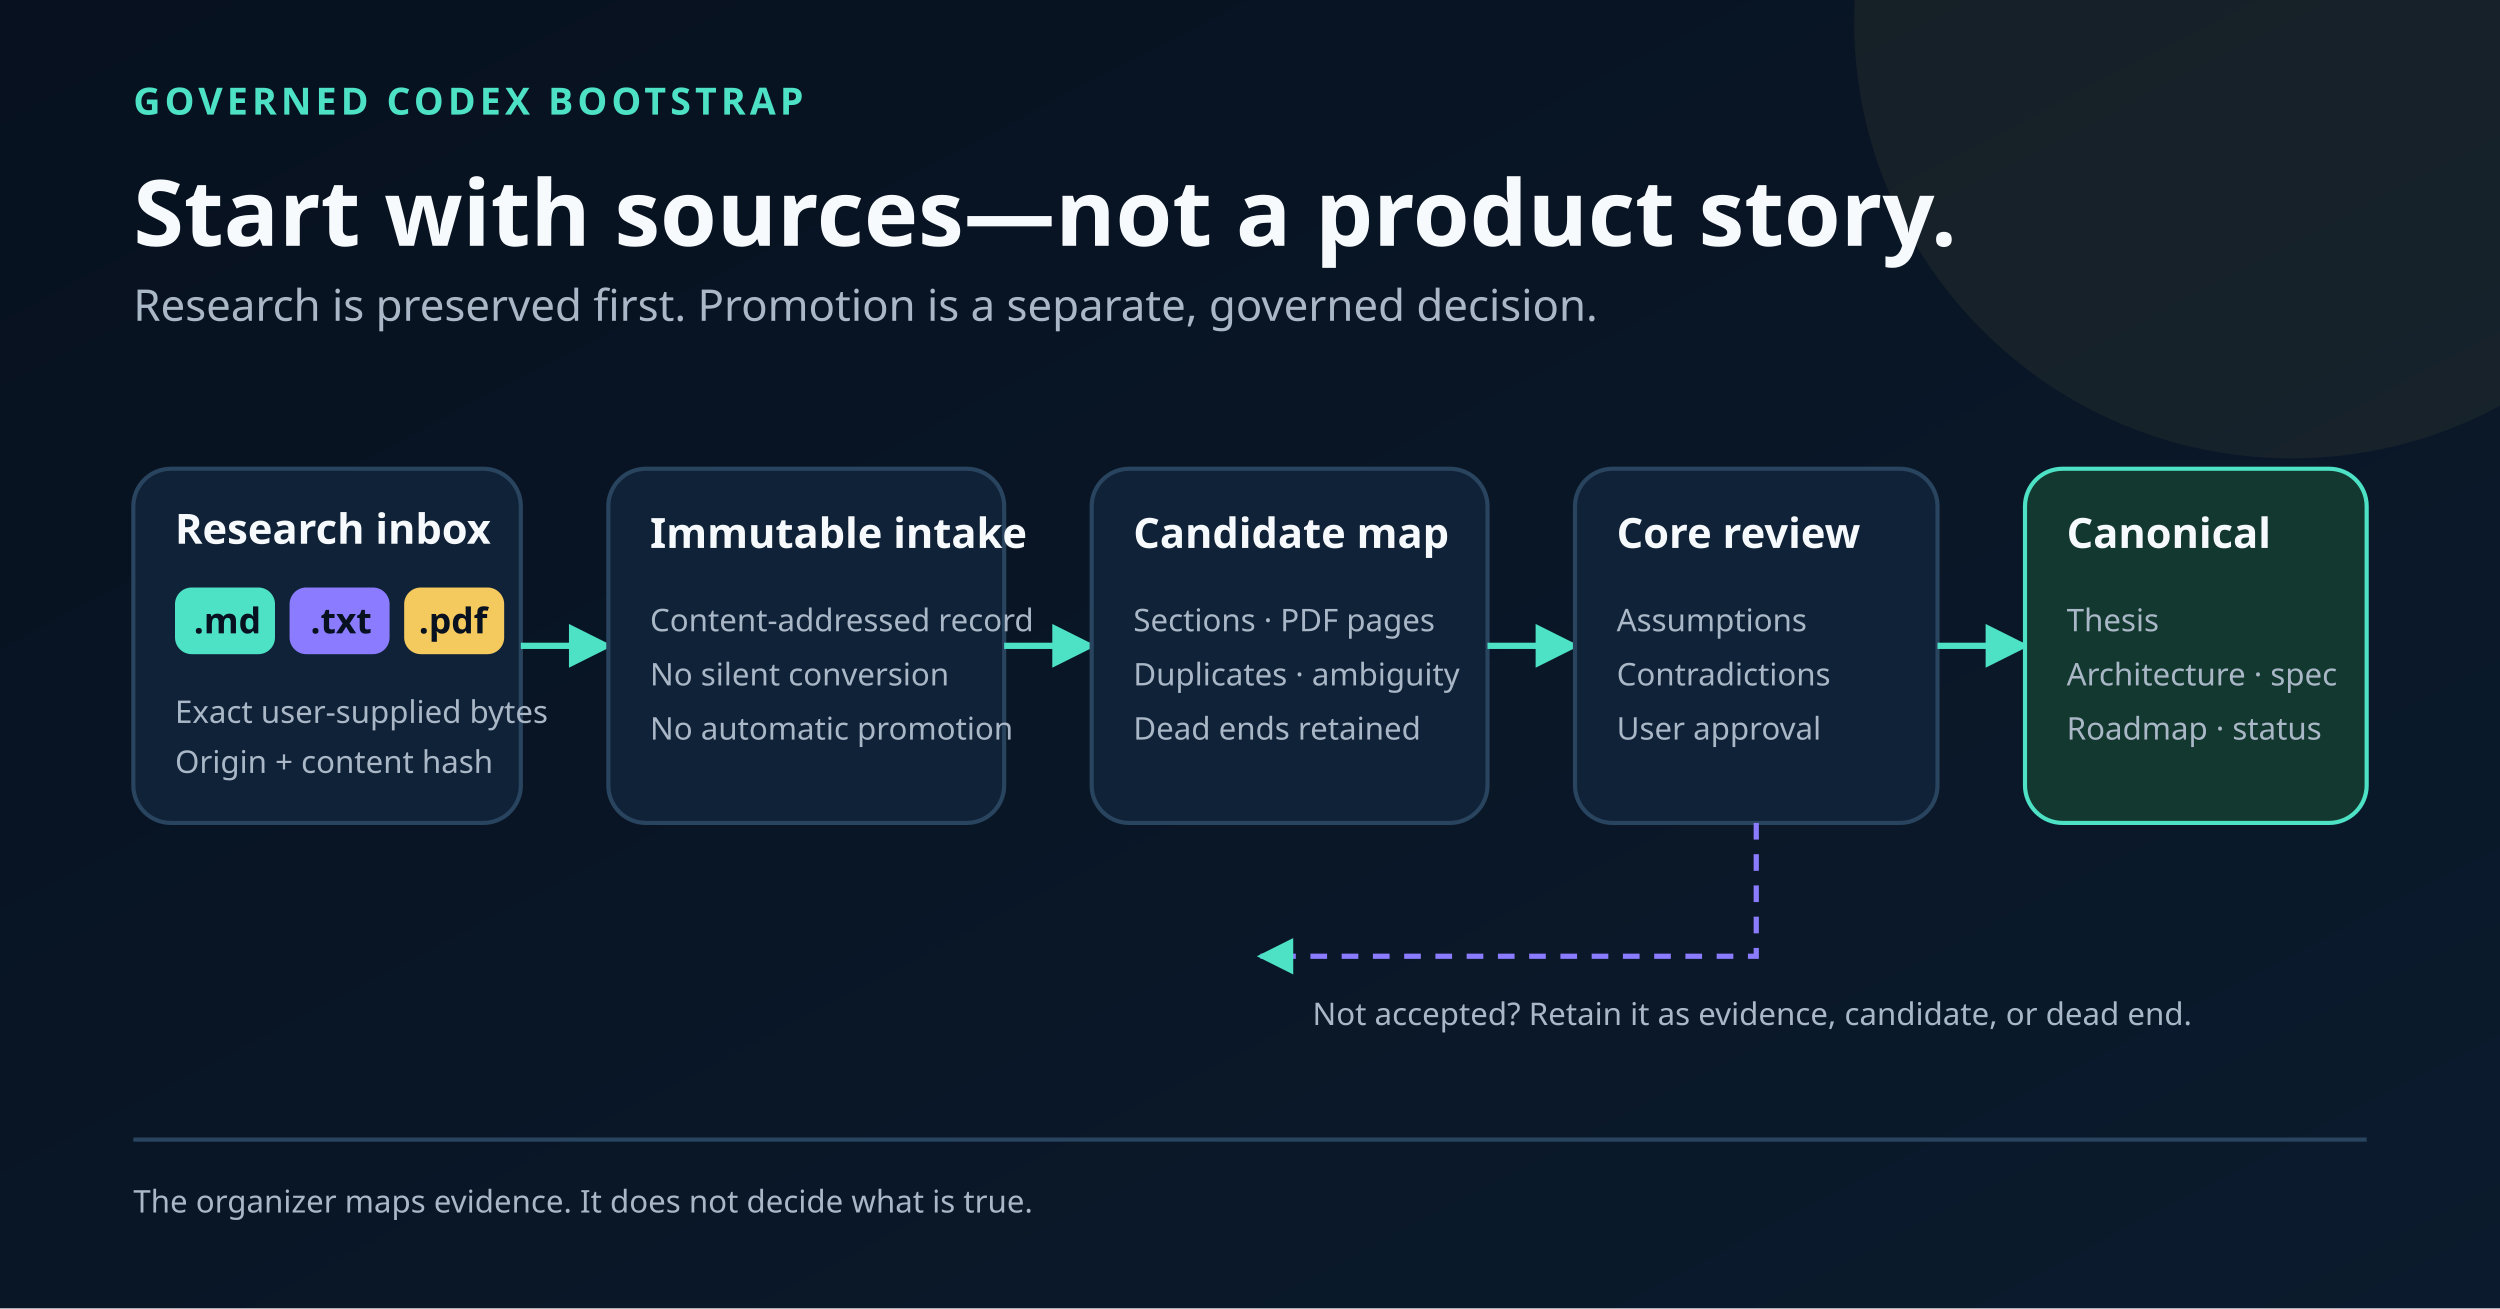
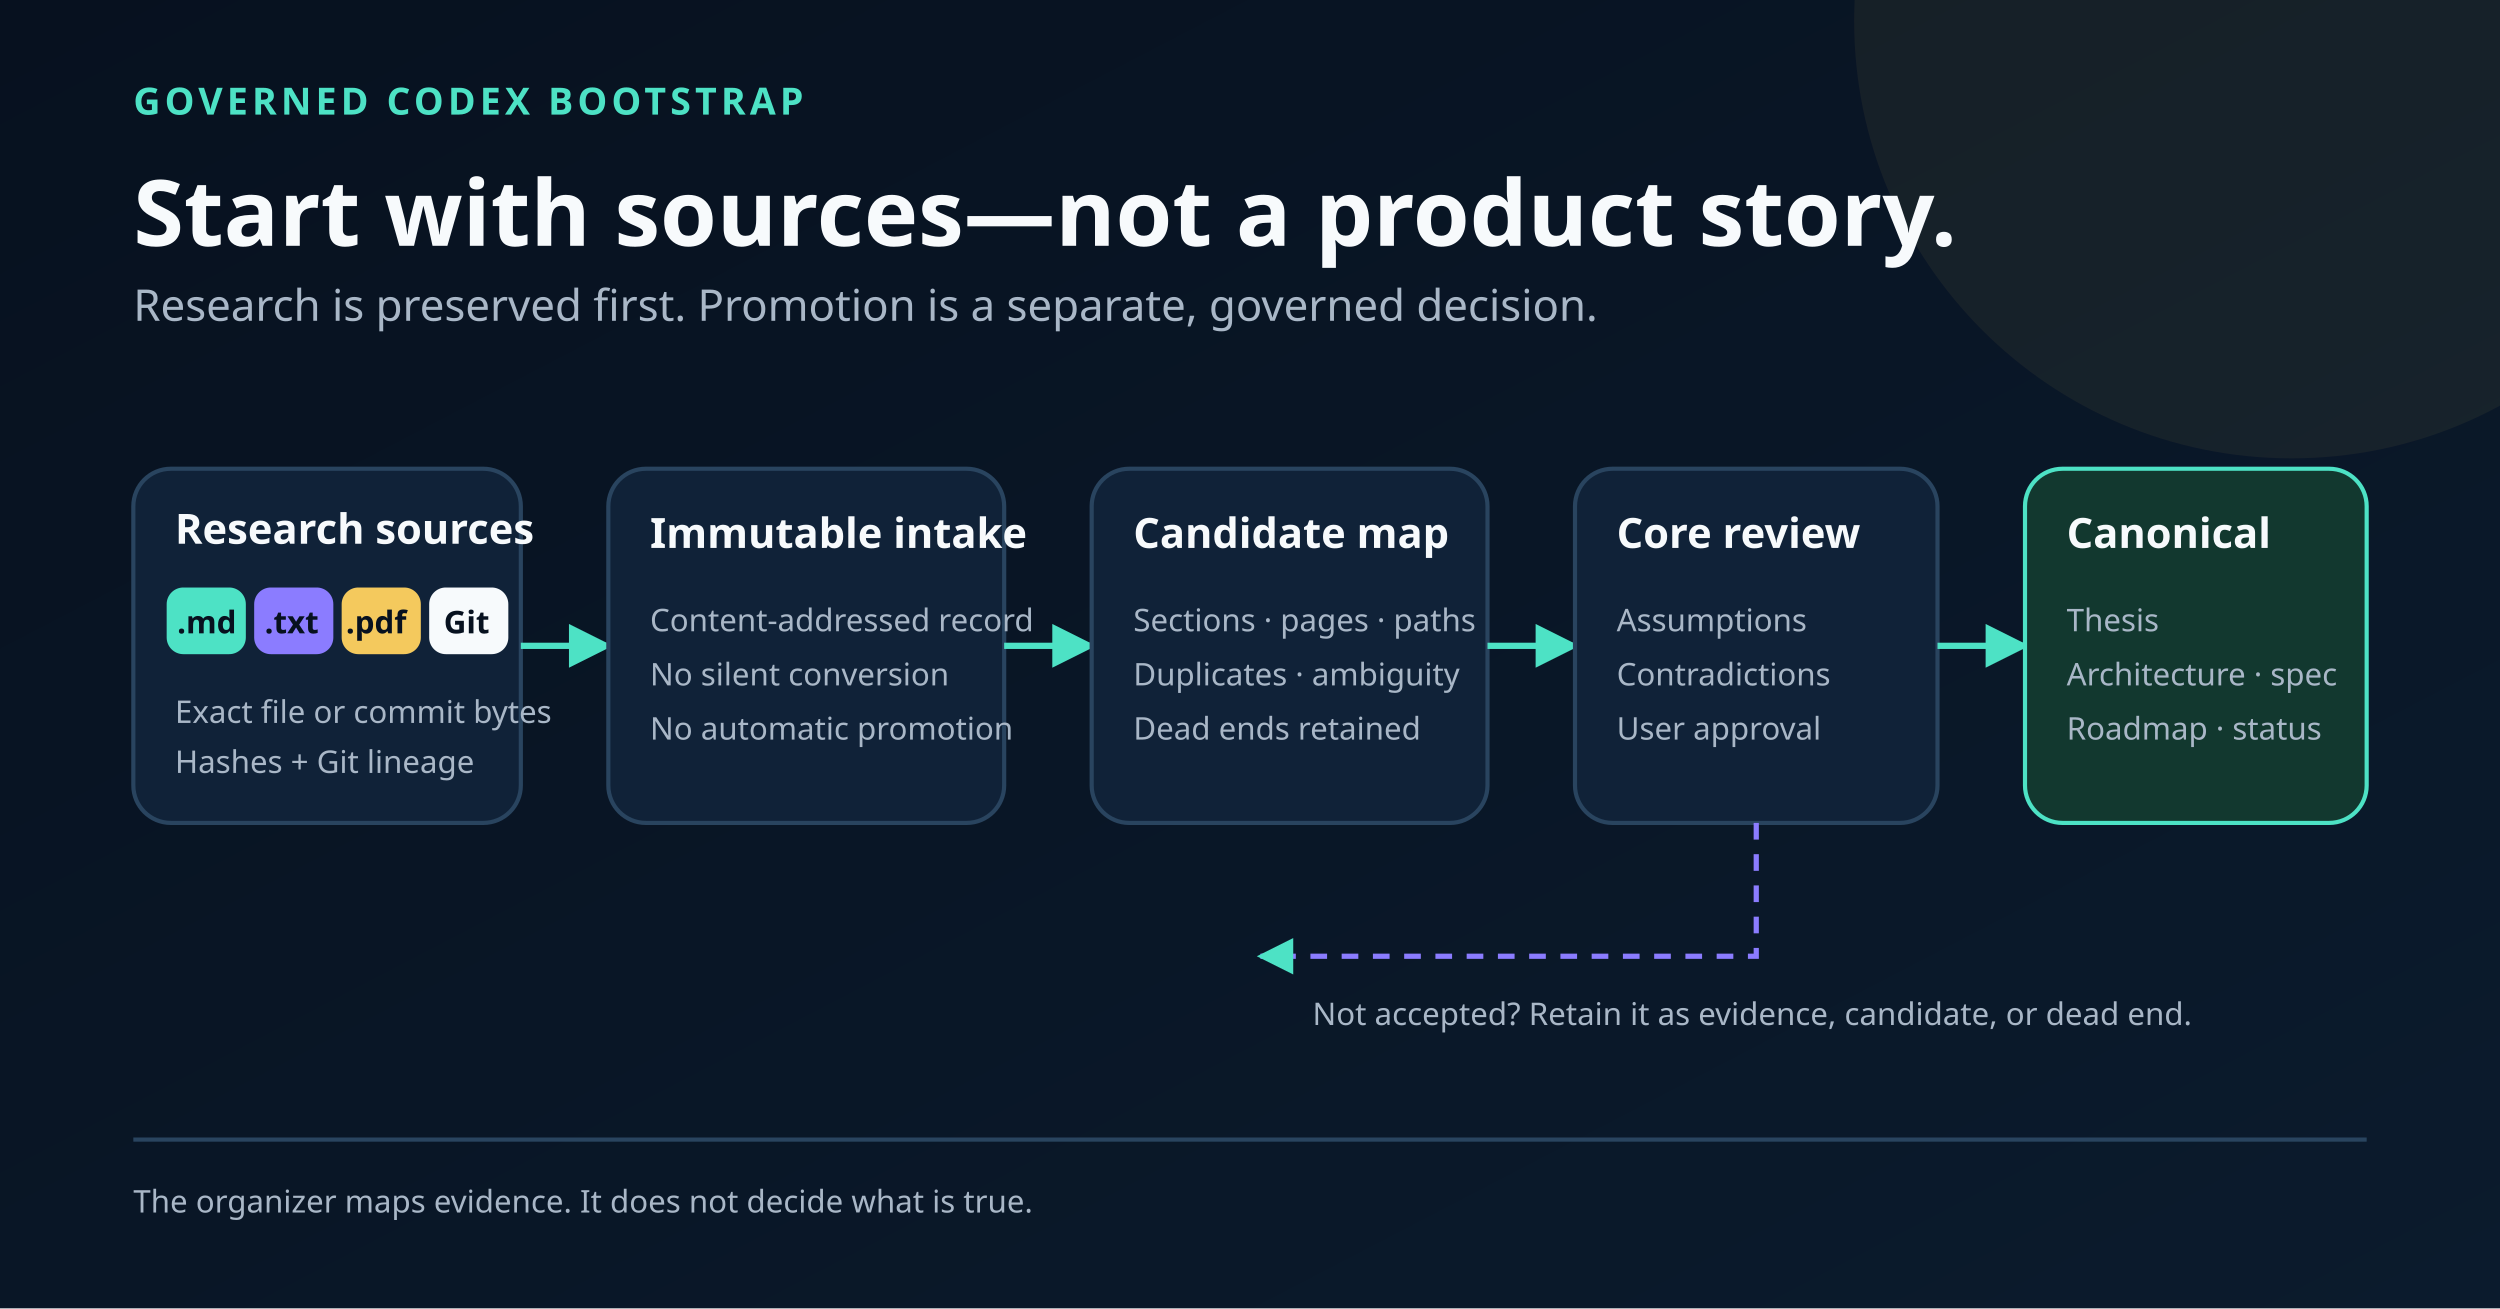
<svg xmlns="http://www.w3.org/2000/svg" width="1200" height="628" viewBox="0 0 1200 628" role="img" aria-labelledby="title desc">
  <defs>
    <linearGradient id="bg" x1="0" y1="0" x2="1" y2="1">
      <stop stop-color="#07111F" />
      <stop offset="1" stop-color="#0B1B2D" />
    </linearGradient>
    <marker id="a" viewBox="0 0 10 10" refX="9" refY="5" markerWidth="7" markerHeight="7" orient="auto">
      <path d="M0 0L10 5L0 10Z" fill="#4DE2C5" />
    </marker>
    <style>.brand{font:700 18px 'Segoe UI',sans-serif;letter-spacing:2px;fill:#4DE2C5}.title{font:700 44px 'Segoe UI',sans-serif;fill:#F7FAFC}.sub{font:400 21px 'Segoe UI',sans-serif;fill:#A9B7C7}.card{fill:#102238;stroke:#29445F;stroke-width:2}.name{font:700 20px 'Segoe UI',sans-serif;fill:#F7FAFC}.detail{font:400 15px 'Segoe UI',sans-serif;fill:#A9B7C7}.line{stroke:#4DE2C5;stroke-width:3;fill:none;marker-end:url(#a)}.pill{font:700 17px 'Segoe UI',sans-serif;fill:#07111F}</style>
  </defs>
  <rect width="1200" height="628" fill="url(#bg)" />
  <circle cx="1100" cy="10" r="210" fill="#F4C95D" opacity=".06" />
  <text x="64" y="55" class="brand">GOVERNED CODEX BOOTSTRAP</text>
  <text x="64" y="118" class="title">Start with sources—not a product story.</text>
  <text x="64" y="154" class="sub">Research is preserved first. Promotion is a separate, governed decision.</text>
  <g transform="translate(64 225)">
    <rect width="186" height="170" rx="18" class="card" />
-     <text x="20" y="36" class="name">Research inbox</text>
-     <rect x="20" y="57" width="48" height="32" rx="8" fill="#4DE2C5" />
-     <text x="29" y="79" class="pill">.md</text>
-     <rect x="75" y="57" width="48" height="32" rx="8" fill="#8B7CFF" />
-     <text x="85" y="79" class="pill">.txt</text>
-     <rect x="130" y="57" width="48" height="32" rx="8" fill="#F4C95D" />
-     <text x="137" y="79" class="pill">.pdf</text>
-     <text x="20" y="122" class="detail">Exact user-supplied bytes</text>
-     <text x="20" y="146" class="detail">Origin + content hash</text>
+     <text x="20" y="36" class="name">Research sources</text>
+     <rect x="16" y="57" width="38" height="32" rx="8" fill="#4DE2C5" />
+     <text x="21" y="79" class="pill" style="font-size:15px">.md</text>
+     <rect x="58" y="57" width="38" height="32" rx="8" fill="#8B7CFF" />
+     <text x="63" y="79" class="pill" style="font-size:15px">.txt</text>
+     <rect x="100" y="57" width="38" height="32" rx="8" fill="#F4C95D" />
+     <text x="102" y="79" class="pill" style="font-size:15px">.pdf</text>
+     <rect x="142" y="57" width="38" height="32" rx="8" fill="#F7FAFC" />
+     <text x="149" y="79" class="pill" style="font-size:15px">Git</text>
+     <text x="20" y="122" class="detail">Exact file or commit bytes</text>
+     <text x="20" y="146" class="detail">Hashes + Git lineage</text>
  </g>
  <path d="M250 310H292" class="line" />
  <g transform="translate(292 225)">
    <rect width="190" height="170" rx="18" class="card" />
    <text x="20" y="38" class="name">Immutable intake</text>
    <text x="20" y="78" class="detail">Content-addressed record</text>
    <text x="20" y="104" class="detail">No silent conversion</text>
    <text x="20" y="130" class="detail">No automatic promotion</text>
  </g>
  <path d="M482 310H524" class="line" />
  <g transform="translate(524 225)">
    <rect width="190" height="170" rx="18" class="card" />
    <text x="20" y="38" class="name">Candidate map</text>
-     <text x="20" y="78" class="detail">Sections · PDF pages</text>
+     <text x="20" y="78" class="detail">Sections · pages · paths</text>
    <text x="20" y="104" class="detail">Duplicates · ambiguity</text>
    <text x="20" y="130" class="detail">Dead ends retained</text>
  </g>
  <path d="M714 310H756" class="line" />
  <g transform="translate(756 225)">
    <rect width="174" height="170" rx="18" class="card" />
    <text x="20" y="38" class="name">Core review</text>
    <text x="20" y="78" class="detail">Assumptions</text>
    <text x="20" y="104" class="detail">Contradictions</text>
    <text x="20" y="130" class="detail">User approval</text>
  </g>
  <path d="M930 310H972" class="line" />
  <g transform="translate(972 225)">
    <rect width="164" height="170" rx="18" fill="#12382F" stroke="#4DE2C5" stroke-width="2" />
    <text x="20" y="38" class="name">Canonical</text>
    <text x="20" y="78" class="detail">Thesis</text>
    <text x="20" y="104" class="detail">Architecture · spec</text>
    <text x="20" y="130" class="detail">Roadmap · status</text>
  </g>
  <path d="M843 395V459H605" stroke="#8B7CFF" stroke-width="2.5" stroke-dasharray="8 7" fill="none" marker-end="url(#a)" />
  <text x="630" y="492" class="detail">Not accepted? Retain it as evidence, candidate, or dead end.</text>
  <rect x="64" y="546" width="1072" height="2" fill="#29445F" />
  <text x="64" y="582" class="detail">The organizer maps evidence. It does not decide what is true.</text>
</svg>
